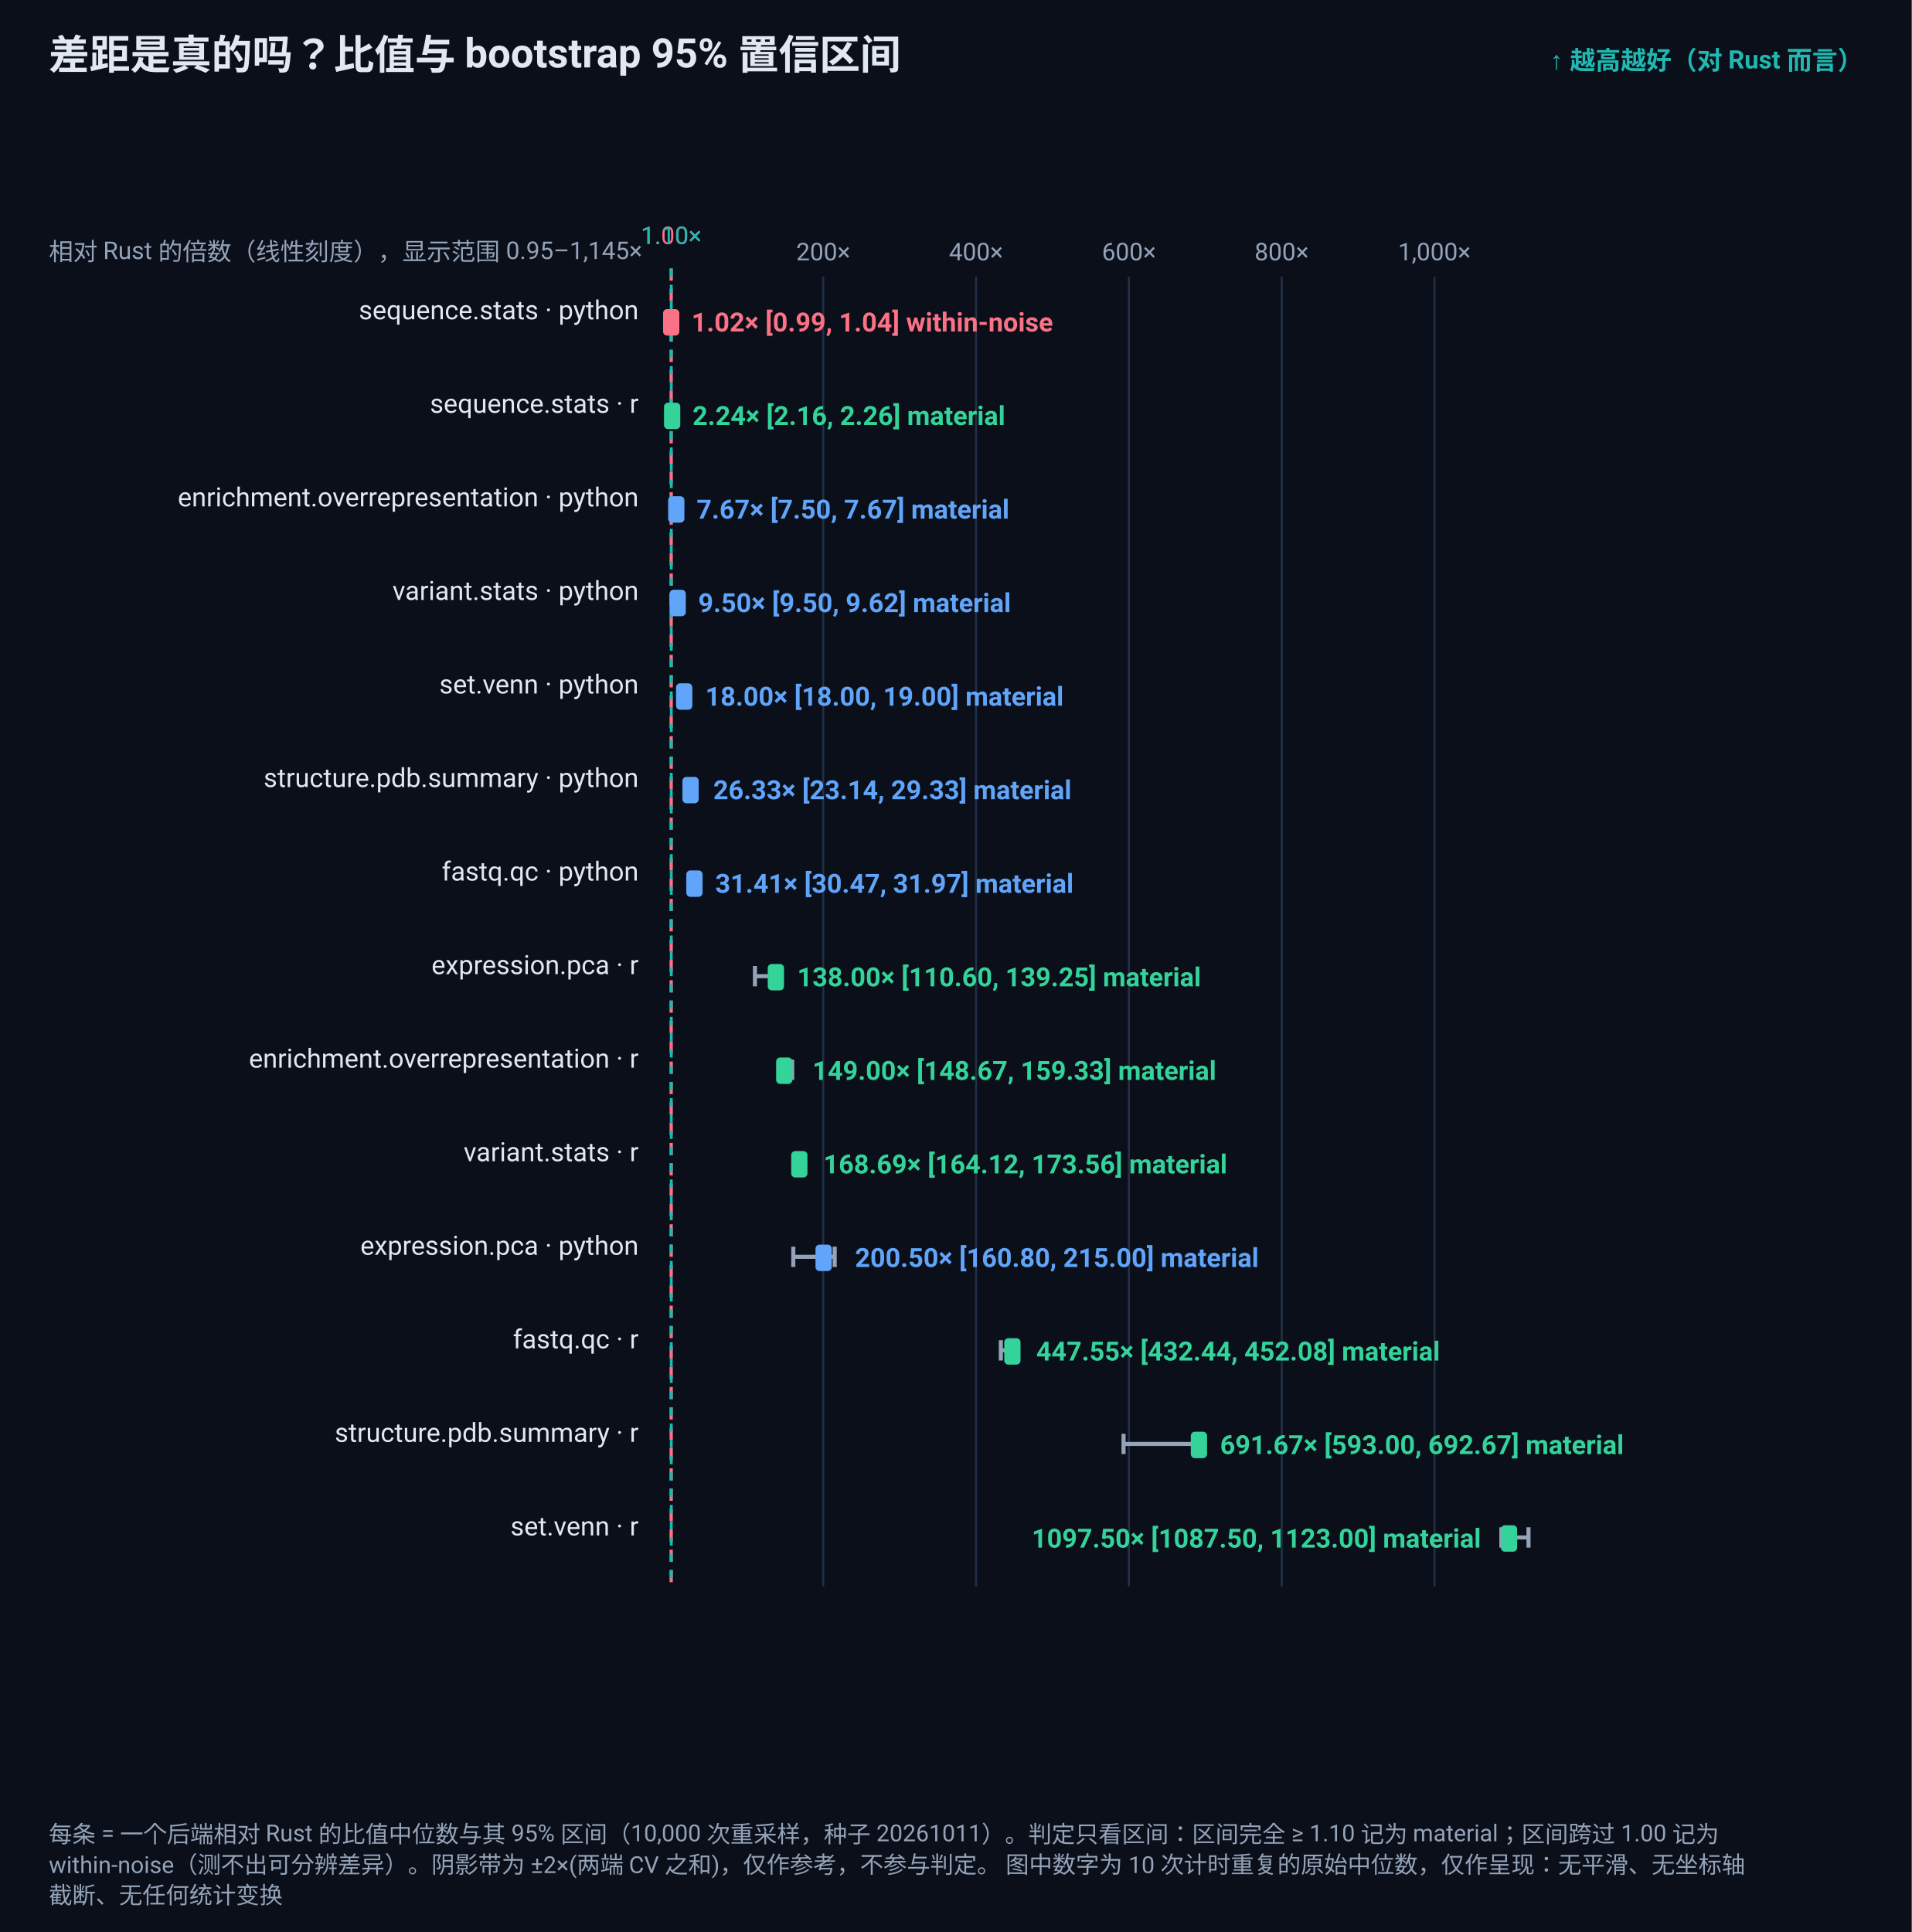
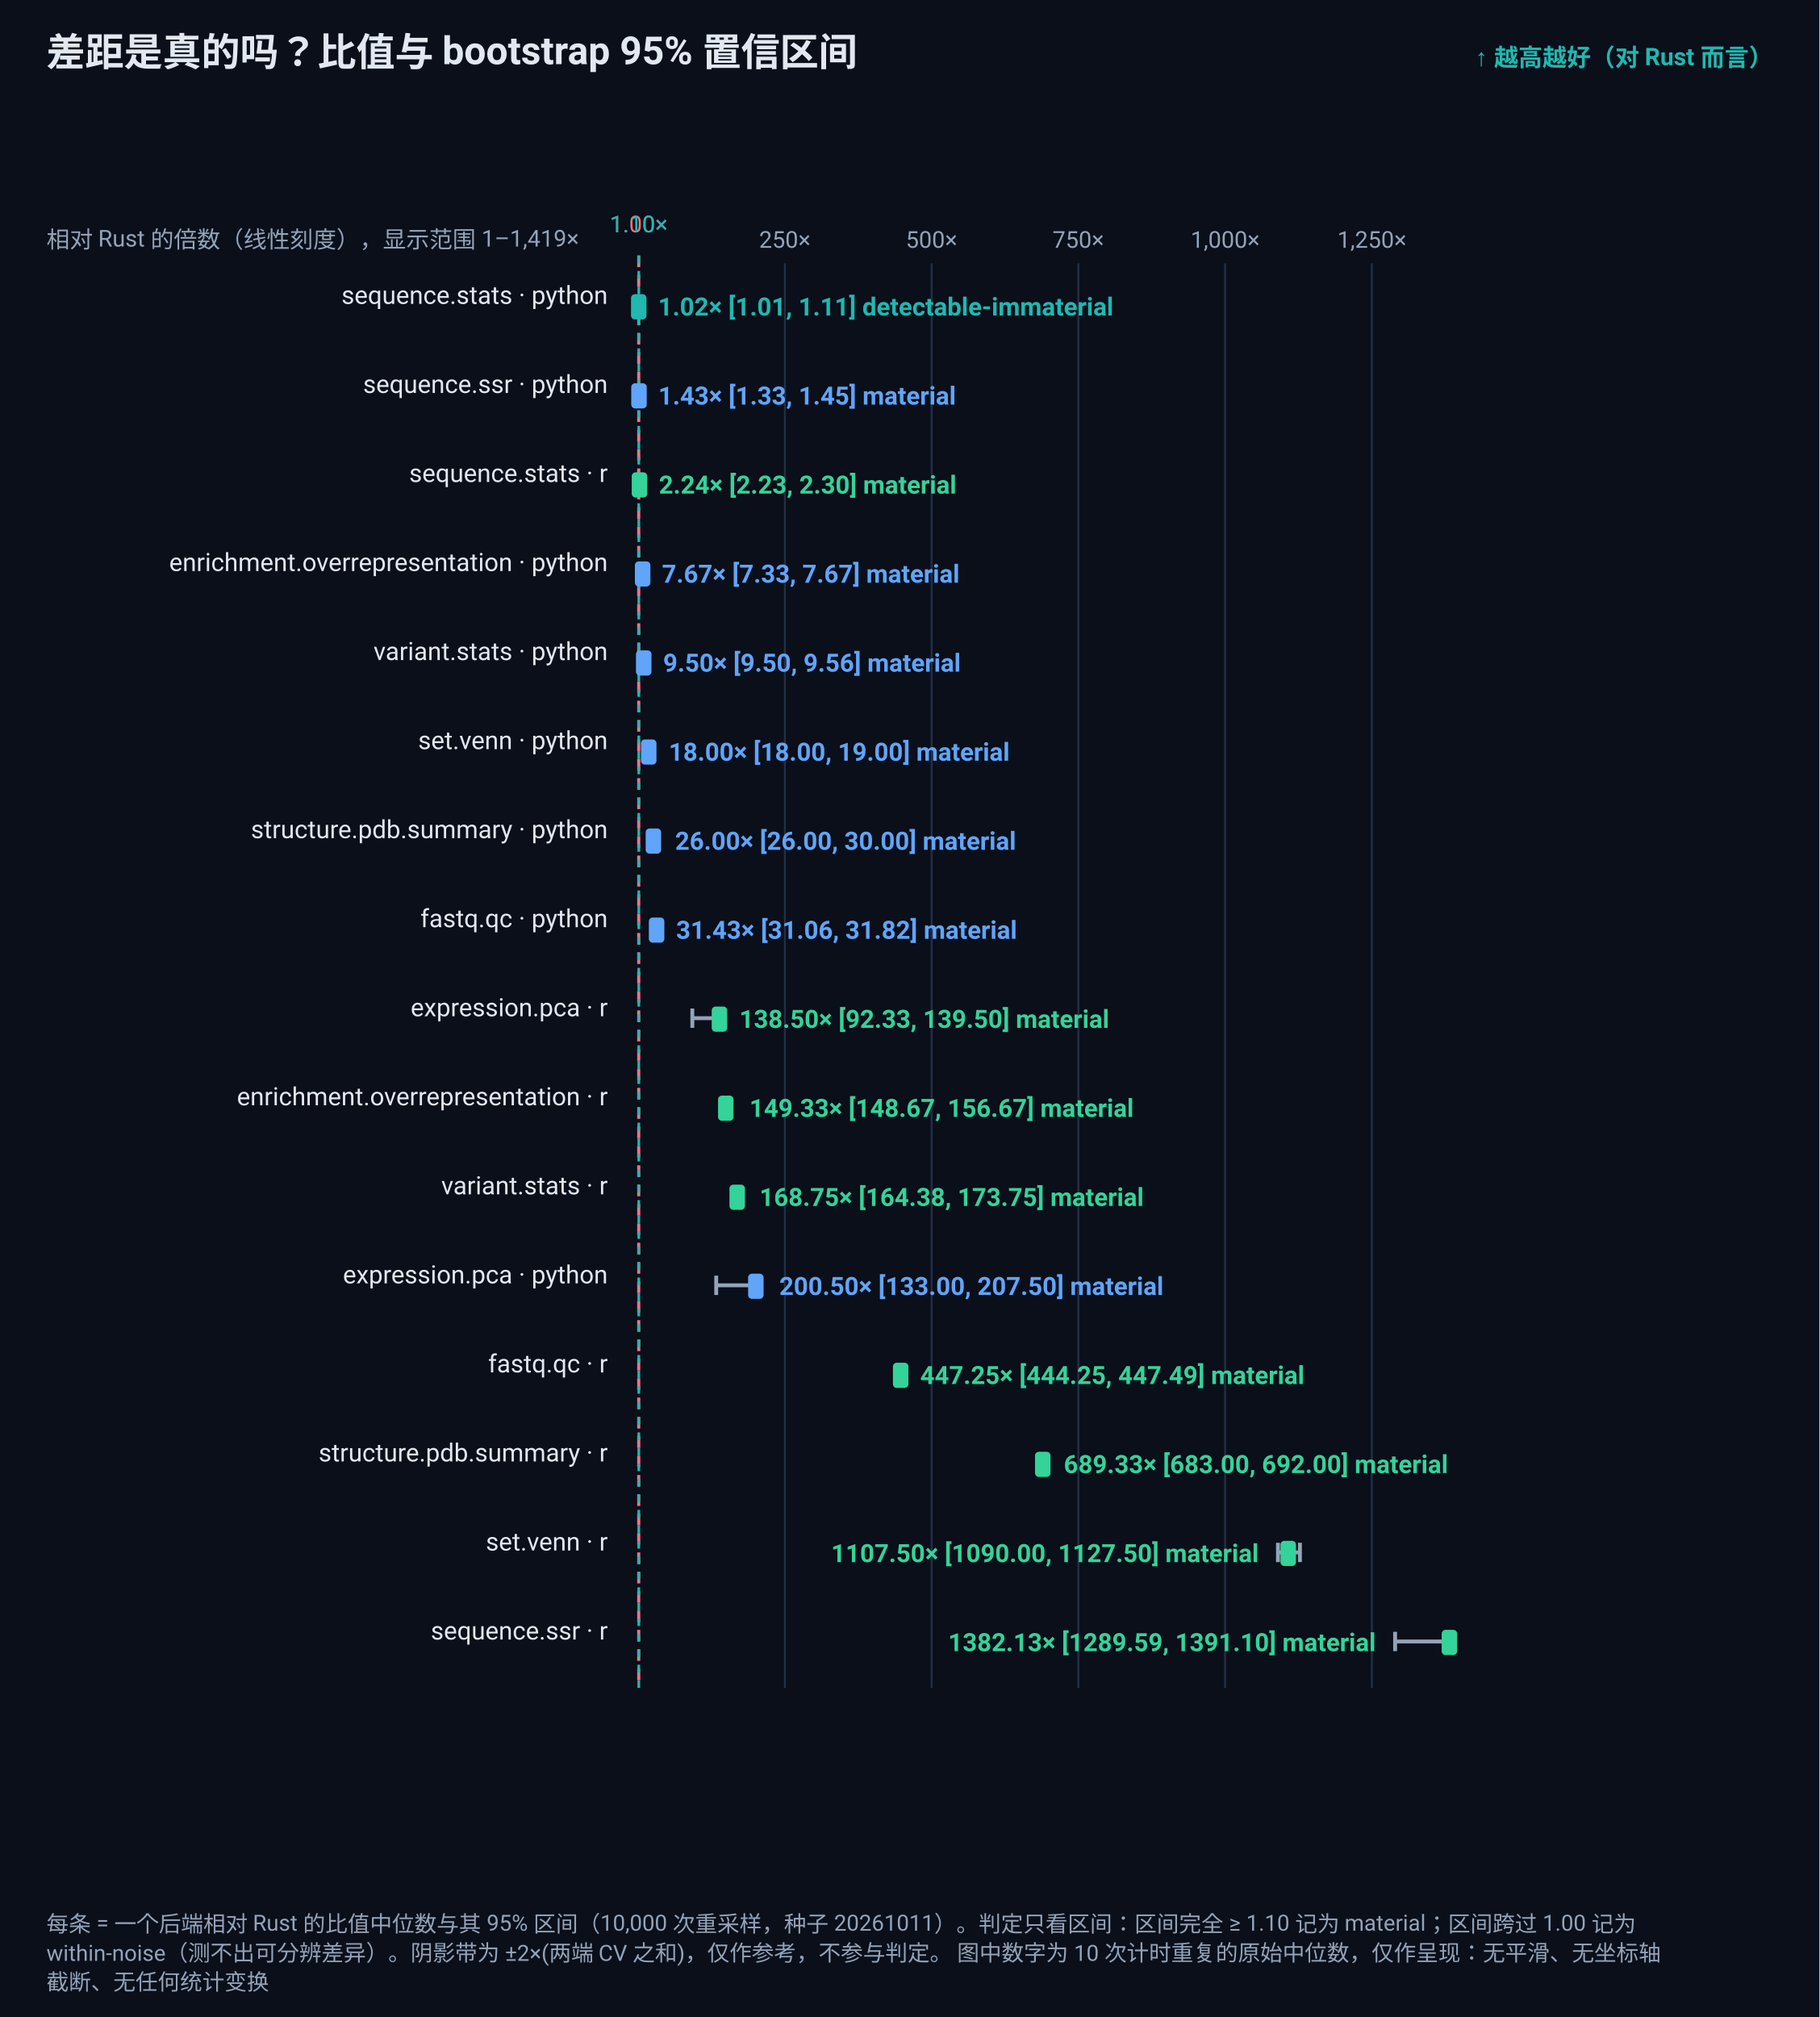
- <svg xmlns="http://www.w3.org/2000/svg" viewBox="0 0 940 950" width="940" height="950" role="img" aria-label="差距是真的吗？比值与 bootstrap 95% 置信区间">
-   <rect width="940" height="950" fill="#0a0f1a" />
+ <svg xmlns="http://www.w3.org/2000/svg" viewBox="0 0 940 1042" width="940" height="1042" role="img" aria-label="差距是真的吗？比值与 bootstrap 95% 置信区间">
+   <rect width="940" height="1042" fill="#0a0f1a" />
  <text x="24" y="34" fill="#e2e8f0" font-family="-apple-system,BlinkMacSystemFont,'Segoe UI',Roboto,'Helvetica Neue',Arial,'Noto Sans SC',sans-serif" font-size="20" font-weight="600">差距是真的吗？比值与 bootstrap 95% 置信区间</text>
  <text x="916" y="34" fill="#20B8B0" font-family="-apple-system,BlinkMacSystemFont,'Segoe UI',Roboto,'Helvetica Neue',Arial,'Noto Sans SC',sans-serif" font-size="12.5" font-weight="600" text-anchor="end">↑ 越高越好（对 Rust 而言）</text>
-   <line x1="404.78" y1="136.00" x2="404.78" y2="780.00" stroke="#223046" stroke-width="1.0" opacity="1.0" />
-   <text x="404.8" y="128.0" fill="#94a3b8" font-family="-apple-system,BlinkMacSystemFont,'Segoe UI',Roboto,'Helvetica Neue',Arial,'Noto Sans SC',sans-serif" font-size="12" font-weight="400" text-anchor="middle">200×</text>
-   <line x1="479.93" y1="136.00" x2="479.93" y2="780.00" stroke="#223046" stroke-width="1.0" opacity="1.0" />
-   <text x="479.9" y="128.0" fill="#94a3b8" font-family="-apple-system,BlinkMacSystemFont,'Segoe UI',Roboto,'Helvetica Neue',Arial,'Noto Sans SC',sans-serif" font-size="12" font-weight="400" text-anchor="middle">400×</text>
-   <line x1="555.07" y1="136.00" x2="555.07" y2="780.00" stroke="#223046" stroke-width="1.0" opacity="1.0" />
-   <text x="555.1" y="128.0" fill="#94a3b8" font-family="-apple-system,BlinkMacSystemFont,'Segoe UI',Roboto,'Helvetica Neue',Arial,'Noto Sans SC',sans-serif" font-size="12" font-weight="400" text-anchor="middle">600×</text>
-   <line x1="630.21" y1="136.00" x2="630.21" y2="780.00" stroke="#223046" stroke-width="1.0" opacity="1.0" />
-   <text x="630.2" y="128.0" fill="#94a3b8" font-family="-apple-system,BlinkMacSystemFont,'Segoe UI',Roboto,'Helvetica Neue',Arial,'Noto Sans SC',sans-serif" font-size="12" font-weight="400" text-anchor="middle">800×</text>
-   <line x1="705.35" y1="136.00" x2="705.35" y2="780.00" stroke="#223046" stroke-width="1.0" opacity="1.0" />
-   <text x="705.3" y="128.0" fill="#94a3b8" font-family="-apple-system,BlinkMacSystemFont,'Segoe UI',Roboto,'Helvetica Neue',Arial,'Noto Sans SC',sans-serif" font-size="12" font-weight="400" text-anchor="middle">1,000×</text>
-   <text x="24.0" y="128.0" fill="#94a3b8" font-family="-apple-system,BlinkMacSystemFont,'Segoe UI',Roboto,'Helvetica Neue',Arial,'Noto Sans SC',sans-serif" font-size="12" font-weight="400" text-anchor="start">相对 Rust 的倍数（线性刻度），显示范围 0.95–1,145×</text>
-   <line x1="330.02" y1="132.00" x2="330.02" y2="780.00" stroke="#fb7185" stroke-width="1.6" opacity="1.0" stroke-dasharray="6 4" />
-   <line x1="330.06" y1="132.00" x2="330.06" y2="780.00" stroke="#20B8B0" stroke-width="1.4" opacity="1.0" stroke-dasharray="4 4" />
+   <line x1="405.51" y1="136.00" x2="405.51" y2="872.00" stroke="#223046" stroke-width="1.0" opacity="1.0" />
+   <text x="405.5" y="128.0" fill="#94a3b8" font-family="-apple-system,BlinkMacSystemFont,'Segoe UI',Roboto,'Helvetica Neue',Arial,'Noto Sans SC',sans-serif" font-size="12" font-weight="400" text-anchor="middle">250×</text>
+   <line x1="481.33" y1="136.00" x2="481.33" y2="872.00" stroke="#223046" stroke-width="1.0" opacity="1.0" />
+   <text x="481.3" y="128.0" fill="#94a3b8" font-family="-apple-system,BlinkMacSystemFont,'Segoe UI',Roboto,'Helvetica Neue',Arial,'Noto Sans SC',sans-serif" font-size="12" font-weight="400" text-anchor="middle">500×</text>
+   <line x1="557.14" y1="136.00" x2="557.14" y2="872.00" stroke="#223046" stroke-width="1.0" opacity="1.0" />
+   <text x="557.1" y="128.0" fill="#94a3b8" font-family="-apple-system,BlinkMacSystemFont,'Segoe UI',Roboto,'Helvetica Neue',Arial,'Noto Sans SC',sans-serif" font-size="12" font-weight="400" text-anchor="middle">750×</text>
+   <line x1="632.96" y1="136.00" x2="632.96" y2="872.00" stroke="#223046" stroke-width="1.0" opacity="1.0" />
+   <text x="633.0" y="128.0" fill="#94a3b8" font-family="-apple-system,BlinkMacSystemFont,'Segoe UI',Roboto,'Helvetica Neue',Arial,'Noto Sans SC',sans-serif" font-size="12" font-weight="400" text-anchor="middle">1,000×</text>
+   <line x1="708.77" y1="136.00" x2="708.77" y2="872.00" stroke="#223046" stroke-width="1.0" opacity="1.0" />
+   <text x="708.8" y="128.0" fill="#94a3b8" font-family="-apple-system,BlinkMacSystemFont,'Segoe UI',Roboto,'Helvetica Neue',Arial,'Noto Sans SC',sans-serif" font-size="12" font-weight="400" text-anchor="middle">1,250×</text>
+   <text x="24.0" y="128.0" fill="#94a3b8" font-family="-apple-system,BlinkMacSystemFont,'Segoe UI',Roboto,'Helvetica Neue',Arial,'Noto Sans SC',sans-serif" font-size="12" font-weight="400" text-anchor="start">相对 Rust 的倍数（线性刻度），显示范围 1–1,419×</text>
+   <line x1="330.00" y1="132.00" x2="330.00" y2="872.00" stroke="#fb7185" stroke-width="1.6" opacity="1.0" stroke-dasharray="6 4" />
+   <line x1="330.03" y1="132.00" x2="330.03" y2="872.00" stroke="#20B8B0" stroke-width="1.4" opacity="1.0" stroke-dasharray="4 4" />
  <text x="330.0" y="120.0" fill="#fb7185" font-family="-apple-system,BlinkMacSystemFont,'Segoe UI',Roboto,'Helvetica Neue',Arial,'Noto Sans SC',sans-serif" font-size="12" font-weight="400" text-anchor="middle">1.00×</text>
-   <text x="330.1" y="120.0" fill="#20B8B0" font-family="-apple-system,BlinkMacSystemFont,'Segoe UI',Roboto,'Helvetica Neue',Arial,'Noto Sans SC',sans-serif" font-size="12" font-weight="400" text-anchor="middle">1.10×</text>
+   <text x="330.0" y="120.0" fill="#20B8B0" font-family="-apple-system,BlinkMacSystemFont,'Segoe UI',Roboto,'Helvetica Neue',Arial,'Noto Sans SC',sans-serif" font-size="12" font-weight="400" text-anchor="middle">1.10×</text>
  <text x="314.0" y="157.0" fill="#e2e8f0" font-family="-apple-system,BlinkMacSystemFont,'Segoe UI',Roboto,'Helvetica Neue',Arial,'Noto Sans SC',sans-serif" font-size="13" font-weight="400" text-anchor="end">sequence.stats · python</text>
-   <rect x="330.02" y="150.00" width="0.02" height="16.00" rx="2.0" fill="#fb7185" opacity="0.14" />
-   <line x1="330.01" y1="158.00" x2="330.03" y2="158.00" stroke="#94a3b8" stroke-width="2" opacity="1.0" />
-   <line x1="330.01" y1="153.00" x2="330.01" y2="163.00" stroke="#94a3b8" stroke-width="2" opacity="1.0" />
+   <rect x="330.00" y="150.00" width="0.03" height="16.00" rx="2.0" fill="#fb7185" opacity="0.14" />
+   <line x1="330.00" y1="158.00" x2="330.03" y2="158.00" stroke="#94a3b8" stroke-width="2" opacity="1.0" />
+   <line x1="330.00" y1="153.00" x2="330.00" y2="163.00" stroke="#94a3b8" stroke-width="2" opacity="1.0" />
  <line x1="330.03" y1="153.00" x2="330.03" y2="163.00" stroke="#94a3b8" stroke-width="2" opacity="1.0" />
-   <rect x="326.03" y="152.00" width="8.00" height="13.00" rx="2" fill="#fb7185" opacity="1.0" />
-   <text x="340.0" y="163.0" fill="#fb7185" font-family="-apple-system,BlinkMacSystemFont,'Segoe UI',Roboto,'Helvetica Neue',Arial,'Noto Sans SC',sans-serif" font-size="13" font-weight="600" text-anchor="start">1.02× [0.99, 1.04] within-noise</text>
-   <text x="314.0" y="203.0" fill="#e2e8f0" font-family="-apple-system,BlinkMacSystemFont,'Segoe UI',Roboto,'Helvetica Neue',Arial,'Noto Sans SC',sans-serif" font-size="13" font-weight="400" text-anchor="end">sequence.stats · r</text>
-   <rect x="330.02" y="196.00" width="0.05" height="16.00" rx="2.0" fill="#fb7185" opacity="0.14" />
-   <line x1="330.46" y1="204.00" x2="330.49" y2="204.00" stroke="#94a3b8" stroke-width="2" opacity="1.0" />
-   <line x1="330.46" y1="199.00" x2="330.46" y2="209.00" stroke="#94a3b8" stroke-width="2" opacity="1.0" />
-   <line x1="330.49" y1="199.00" x2="330.49" y2="209.00" stroke="#94a3b8" stroke-width="2" opacity="1.0" />
-   <rect x="326.49" y="198.00" width="8.00" height="13.00" rx="2" fill="#34d399" opacity="1.0" />
-   <text x="340.5" y="209.0" fill="#34d399" font-family="-apple-system,BlinkMacSystemFont,'Segoe UI',Roboto,'Helvetica Neue',Arial,'Noto Sans SC',sans-serif" font-size="13" font-weight="600" text-anchor="start">2.24× [2.16, 2.26] material</text>
-   <text x="314.0" y="249.0" fill="#e2e8f0" font-family="-apple-system,BlinkMacSystemFont,'Segoe UI',Roboto,'Helvetica Neue',Arial,'Noto Sans SC',sans-serif" font-size="13" font-weight="400" text-anchor="end">enrichment.overrepresentation · python</text>
-   <rect x="330.02" y="242.00" width="0.01" height="16.00" rx="2.0" fill="#fb7185" opacity="0.14" />
-   <line x1="332.46" y1="250.00" x2="332.52" y2="250.00" stroke="#94a3b8" stroke-width="2" opacity="1.0" />
-   <line x1="332.46" y1="245.00" x2="332.46" y2="255.00" stroke="#94a3b8" stroke-width="2" opacity="1.0" />
-   <line x1="332.52" y1="245.00" x2="332.52" y2="255.00" stroke="#94a3b8" stroke-width="2" opacity="1.0" />
-   <rect x="328.52" y="244.00" width="8.00" height="13.00" rx="2" fill="#60a5fa" opacity="1.0" />
-   <text x="342.5" y="255.0" fill="#60a5fa" font-family="-apple-system,BlinkMacSystemFont,'Segoe UI',Roboto,'Helvetica Neue',Arial,'Noto Sans SC',sans-serif" font-size="13" font-weight="600" text-anchor="start">7.67× [7.50, 7.67] material</text>
-   <text x="314.0" y="295.0" fill="#e2e8f0" font-family="-apple-system,BlinkMacSystemFont,'Segoe UI',Roboto,'Helvetica Neue',Arial,'Noto Sans SC',sans-serif" font-size="13" font-weight="400" text-anchor="end">variant.stats · python</text>
-   <rect x="330.02" y="288.00" width="0.01" height="16.00" rx="2.0" fill="#fb7185" opacity="0.14" />
-   <line x1="333.21" y1="296.00" x2="333.26" y2="296.00" stroke="#94a3b8" stroke-width="2" opacity="1.0" />
-   <line x1="333.21" y1="291.00" x2="333.21" y2="301.00" stroke="#94a3b8" stroke-width="2" opacity="1.0" />
-   <line x1="333.26" y1="291.00" x2="333.26" y2="301.00" stroke="#94a3b8" stroke-width="2" opacity="1.0" />
-   <rect x="329.21" y="290.00" width="8.00" height="13.00" rx="2" fill="#60a5fa" opacity="1.0" />
-   <text x="343.3" y="301.0" fill="#60a5fa" font-family="-apple-system,BlinkMacSystemFont,'Segoe UI',Roboto,'Helvetica Neue',Arial,'Noto Sans SC',sans-serif" font-size="13" font-weight="600" text-anchor="start">9.50× [9.50, 9.62] material</text>
-   <text x="314.0" y="341.0" fill="#e2e8f0" font-family="-apple-system,BlinkMacSystemFont,'Segoe UI',Roboto,'Helvetica Neue',Arial,'Noto Sans SC',sans-serif" font-size="13" font-weight="400" text-anchor="end">set.venn · python</text>
-   <rect x="330.02" y="334.00" width="0.02" height="16.00" rx="2.0" fill="#fb7185" opacity="0.14" />
-   <line x1="336.41" y1="342.00" x2="336.78" y2="342.00" stroke="#94a3b8" stroke-width="2" opacity="1.0" />
-   <line x1="336.41" y1="337.00" x2="336.41" y2="347.00" stroke="#94a3b8" stroke-width="2" opacity="1.0" />
-   <line x1="336.78" y1="337.00" x2="336.78" y2="347.00" stroke="#94a3b8" stroke-width="2" opacity="1.0" />
-   <rect x="332.41" y="336.00" width="8.00" height="13.00" rx="2" fill="#60a5fa" opacity="1.0" />
-   <text x="346.8" y="347.0" fill="#60a5fa" font-family="-apple-system,BlinkMacSystemFont,'Segoe UI',Roboto,'Helvetica Neue',Arial,'Noto Sans SC',sans-serif" font-size="13" font-weight="600" text-anchor="start">18.00× [18.00, 19.00] material</text>
-   <text x="314.0" y="387.0" fill="#e2e8f0" font-family="-apple-system,BlinkMacSystemFont,'Segoe UI',Roboto,'Helvetica Neue',Arial,'Noto Sans SC',sans-serif" font-size="13" font-weight="400" text-anchor="end">structure.pdb.summary · python</text>
-   <rect x="330.02" y="380.00" width="0.16" height="16.00" rx="2.0" fill="#fb7185" opacity="0.14" />
-   <line x1="338.34" y1="388.00" x2="340.66" y2="388.00" stroke="#94a3b8" stroke-width="2" opacity="1.0" />
-   <line x1="338.34" y1="383.00" x2="338.34" y2="393.00" stroke="#94a3b8" stroke-width="2" opacity="1.0" />
-   <line x1="340.66" y1="383.00" x2="340.66" y2="393.00" stroke="#94a3b8" stroke-width="2" opacity="1.0" />
-   <rect x="335.54" y="382.00" width="8.00" height="13.00" rx="2" fill="#60a5fa" opacity="1.0" />
-   <text x="350.7" y="393.0" fill="#60a5fa" font-family="-apple-system,BlinkMacSystemFont,'Segoe UI',Roboto,'Helvetica Neue',Arial,'Noto Sans SC',sans-serif" font-size="13" font-weight="600" text-anchor="start">26.33× [23.14, 29.33] material</text>
-   <text x="314.0" y="433.0" fill="#e2e8f0" font-family="-apple-system,BlinkMacSystemFont,'Segoe UI',Roboto,'Helvetica Neue',Arial,'Noto Sans SC',sans-serif" font-size="13" font-weight="400" text-anchor="end">fastq.qc · python</text>
-   <rect x="330.02" y="426.00" width="0.04" height="16.00" rx="2.0" fill="#fb7185" opacity="0.14" />
-   <line x1="341.09" y1="434.00" x2="341.66" y2="434.00" stroke="#94a3b8" stroke-width="2" opacity="1.0" />
-   <line x1="341.09" y1="429.00" x2="341.09" y2="439.00" stroke="#94a3b8" stroke-width="2" opacity="1.0" />
-   <line x1="341.66" y1="429.00" x2="341.66" y2="439.00" stroke="#94a3b8" stroke-width="2" opacity="1.0" />
-   <rect x="337.45" y="428.00" width="8.00" height="13.00" rx="2" fill="#60a5fa" opacity="1.0" />
-   <text x="351.7" y="439.0" fill="#60a5fa" font-family="-apple-system,BlinkMacSystemFont,'Segoe UI',Roboto,'Helvetica Neue',Arial,'Noto Sans SC',sans-serif" font-size="13" font-weight="600" text-anchor="start">31.41× [30.47, 31.97] material</text>
-   <text x="314.0" y="479.0" fill="#e2e8f0" font-family="-apple-system,BlinkMacSystemFont,'Segoe UI',Roboto,'Helvetica Neue',Arial,'Noto Sans SC',sans-serif" font-size="13" font-weight="400" text-anchor="end">expression.pca · r</text>
-   <rect x="330.02" y="472.00" width="0.21" height="16.00" rx="2.0" fill="#fb7185" opacity="0.14" />
-   <line x1="371.20" y1="480.00" x2="381.96" y2="480.00" stroke="#94a3b8" stroke-width="2" opacity="1.0" />
-   <line x1="371.20" y1="475.00" x2="371.20" y2="485.00" stroke="#94a3b8" stroke-width="2" opacity="1.0" />
-   <line x1="381.96" y1="475.00" x2="381.96" y2="485.00" stroke="#94a3b8" stroke-width="2" opacity="1.0" />
-   <rect x="377.49" y="474.00" width="8.00" height="13.00" rx="2" fill="#34d399" opacity="1.0" />
-   <text x="392.0" y="485.0" fill="#34d399" font-family="-apple-system,BlinkMacSystemFont,'Segoe UI',Roboto,'Helvetica Neue',Arial,'Noto Sans SC',sans-serif" font-size="13" font-weight="600" text-anchor="start">138.00× [110.60, 139.25] material</text>
-   <text x="314.0" y="525.0" fill="#e2e8f0" font-family="-apple-system,BlinkMacSystemFont,'Segoe UI',Roboto,'Helvetica Neue',Arial,'Noto Sans SC',sans-serif" font-size="13" font-weight="400" text-anchor="end">enrichment.overrepresentation · r</text>
-   <rect x="330.02" y="518.00" width="0.04" height="16.00" rx="2.0" fill="#fb7185" opacity="0.14" />
-   <line x1="385.50" y1="526.00" x2="389.51" y2="526.00" stroke="#94a3b8" stroke-width="2" opacity="1.0" />
-   <line x1="385.50" y1="521.00" x2="385.50" y2="531.00" stroke="#94a3b8" stroke-width="2" opacity="1.0" />
-   <line x1="389.51" y1="521.00" x2="389.51" y2="531.00" stroke="#94a3b8" stroke-width="2" opacity="1.0" />
-   <rect x="381.62" y="520.00" width="8.00" height="13.00" rx="2" fill="#34d399" opacity="1.0" />
-   <text x="399.5" y="531.0" fill="#34d399" font-family="-apple-system,BlinkMacSystemFont,'Segoe UI',Roboto,'Helvetica Neue',Arial,'Noto Sans SC',sans-serif" font-size="13" font-weight="600" text-anchor="start">149.00× [148.67, 159.33] material</text>
-   <text x="314.0" y="571.0" fill="#e2e8f0" font-family="-apple-system,BlinkMacSystemFont,'Segoe UI',Roboto,'Helvetica Neue',Arial,'Noto Sans SC',sans-serif" font-size="13" font-weight="400" text-anchor="end">variant.stats · r</text>
-   <rect x="330.02" y="564.00" width="0.02" height="16.00" rx="2.0" fill="#fb7185" opacity="0.14" />
-   <line x1="391.31" y1="572.00" x2="394.85" y2="572.00" stroke="#94a3b8" stroke-width="2" opacity="1.0" />
-   <line x1="391.31" y1="567.00" x2="391.31" y2="577.00" stroke="#94a3b8" stroke-width="2" opacity="1.0" />
-   <line x1="394.85" y1="567.00" x2="394.85" y2="577.00" stroke="#94a3b8" stroke-width="2" opacity="1.0" />
-   <rect x="389.02" y="566.00" width="8.00" height="13.00" rx="2" fill="#34d399" opacity="1.0" />
-   <text x="404.9" y="577.0" fill="#34d399" font-family="-apple-system,BlinkMacSystemFont,'Segoe UI',Roboto,'Helvetica Neue',Arial,'Noto Sans SC',sans-serif" font-size="13" font-weight="600" text-anchor="start">168.69× [164.12, 173.56] material</text>
-   <text x="314.0" y="617.0" fill="#e2e8f0" font-family="-apple-system,BlinkMacSystemFont,'Segoe UI',Roboto,'Helvetica Neue',Arial,'Noto Sans SC',sans-serif" font-size="13" font-weight="400" text-anchor="end">expression.pca · python</text>
-   <rect x="330.02" y="610.00" width="0.19" height="16.00" rx="2.0" fill="#fb7185" opacity="0.14" />
-   <line x1="390.06" y1="618.00" x2="410.42" y2="618.00" stroke="#94a3b8" stroke-width="2" opacity="1.0" />
-   <line x1="390.06" y1="613.00" x2="390.06" y2="623.00" stroke="#94a3b8" stroke-width="2" opacity="1.0" />
-   <line x1="410.42" y1="613.00" x2="410.42" y2="623.00" stroke="#94a3b8" stroke-width="2" opacity="1.0" />
-   <rect x="400.97" y="612.00" width="8.00" height="13.00" rx="2" fill="#60a5fa" opacity="1.0" />
-   <text x="420.4" y="623.0" fill="#60a5fa" font-family="-apple-system,BlinkMacSystemFont,'Segoe UI',Roboto,'Helvetica Neue',Arial,'Noto Sans SC',sans-serif" font-size="13" font-weight="600" text-anchor="start">200.50× [160.80, 215.00] material</text>
-   <text x="314.0" y="663.0" fill="#e2e8f0" font-family="-apple-system,BlinkMacSystemFont,'Segoe UI',Roboto,'Helvetica Neue',Arial,'Noto Sans SC',sans-serif" font-size="13" font-weight="400" text-anchor="end">fastq.qc · r</text>
-   <rect x="330.02" y="656.00" width="0.04" height="16.00" rx="2.0" fill="#fb7185" opacity="0.14" />
-   <line x1="492.11" y1="664.00" x2="499.49" y2="664.00" stroke="#94a3b8" stroke-width="2" opacity="1.0" />
-   <line x1="492.11" y1="659.00" x2="492.11" y2="669.00" stroke="#94a3b8" stroke-width="2" opacity="1.0" />
-   <line x1="499.49" y1="659.00" x2="499.49" y2="669.00" stroke="#94a3b8" stroke-width="2" opacity="1.0" />
-   <rect x="493.79" y="658.00" width="8.00" height="13.00" rx="2" fill="#34d399" opacity="1.0" />
-   <text x="509.5" y="669.0" fill="#34d399" font-family="-apple-system,BlinkMacSystemFont,'Segoe UI',Roboto,'Helvetica Neue',Arial,'Noto Sans SC',sans-serif" font-size="13" font-weight="600" text-anchor="start">447.55× [432.44, 452.08] material</text>
-   <text x="314.0" y="709.0" fill="#e2e8f0" font-family="-apple-system,BlinkMacSystemFont,'Segoe UI',Roboto,'Helvetica Neue',Arial,'Noto Sans SC',sans-serif" font-size="13" font-weight="400" text-anchor="end">structure.pdb.summary · r</text>
-   <rect x="330.02" y="702.00" width="0.11" height="16.00" rx="2.0" fill="#fb7185" opacity="0.14" />
-   <line x1="552.44" y1="710.00" x2="589.88" y2="710.00" stroke="#94a3b8" stroke-width="2" opacity="1.0" />
-   <line x1="552.44" y1="705.00" x2="552.44" y2="715.00" stroke="#94a3b8" stroke-width="2" opacity="1.0" />
-   <line x1="589.88" y1="705.00" x2="589.88" y2="715.00" stroke="#94a3b8" stroke-width="2" opacity="1.0" />
-   <rect x="585.51" y="704.00" width="8.00" height="13.00" rx="2" fill="#34d399" opacity="1.0" />
-   <text x="599.9" y="715.0" fill="#34d399" font-family="-apple-system,BlinkMacSystemFont,'Segoe UI',Roboto,'Helvetica Neue',Arial,'Noto Sans SC',sans-serif" font-size="13" font-weight="600" text-anchor="start">691.67× [593.00, 692.67] material</text>
-   <text x="314.0" y="755.0" fill="#e2e8f0" font-family="-apple-system,BlinkMacSystemFont,'Segoe UI',Roboto,'Helvetica Neue',Arial,'Noto Sans SC',sans-serif" font-size="13" font-weight="400" text-anchor="end">set.venn · r</text>
-   <rect x="330.02" y="748.00" width="0.01" height="16.00" rx="2.0" fill="#fb7185" opacity="0.14" />
-   <line x1="738.22" y1="756.00" x2="751.56" y2="756.00" stroke="#94a3b8" stroke-width="2" opacity="1.0" />
-   <line x1="738.22" y1="751.00" x2="738.22" y2="761.00" stroke="#94a3b8" stroke-width="2" opacity="1.0" />
-   <line x1="751.56" y1="751.00" x2="751.56" y2="761.00" stroke="#94a3b8" stroke-width="2" opacity="1.0" />
-   <rect x="737.98" y="750.00" width="8.00" height="13.00" rx="2" fill="#34d399" opacity="1.0" />
-   <text x="728.2" y="761.0" fill="#34d399" font-family="-apple-system,BlinkMacSystemFont,'Segoe UI',Roboto,'Helvetica Neue',Arial,'Noto Sans SC',sans-serif" font-size="13" font-weight="600" text-anchor="end">1097.50× [1087.50, 1123.00] material</text>
-   <text x="24" y="906" fill="#94a3b8" font-family="-apple-system,BlinkMacSystemFont,'Segoe UI',Roboto,'Helvetica Neue',Arial,'Noto Sans SC',sans-serif" font-size="11.5">每条 = 一个后端相对 Rust 的比值中位数与其 95% 区间（10,000 次重采样，种子 20261011）。判定只看区间：区间完全 ≥ 1.10 记为 material；区间跨过 1.00 记为</text>
-   <text x="24" y="921" fill="#94a3b8" font-family="-apple-system,BlinkMacSystemFont,'Segoe UI',Roboto,'Helvetica Neue',Arial,'Noto Sans SC',sans-serif" font-size="11.5">within-noise（测不出可分辨差异）。阴影带为 ±2×(两端 CV 之和)，仅作参考，不参与判定。 图中数字为 10 次计时重复的原始中位数，仅作呈现：无平滑、无坐标轴</text>
-   <text x="24" y="936" fill="#94a3b8" font-family="-apple-system,BlinkMacSystemFont,'Segoe UI',Roboto,'Helvetica Neue',Arial,'Noto Sans SC',sans-serif" font-size="11.5">截断、无任何统计变换</text>
+   <rect x="326.01" y="152.00" width="8.00" height="13.00" rx="2" fill="#20B8B0" opacity="1.0" />
+   <text x="340.0" y="163.0" fill="#20B8B0" font-family="-apple-system,BlinkMacSystemFont,'Segoe UI',Roboto,'Helvetica Neue',Arial,'Noto Sans SC',sans-serif" font-size="13" font-weight="600" text-anchor="start">1.02× [1.01, 1.11] detectable-immaterial</text>
+   <text x="314.0" y="203.0" fill="#e2e8f0" font-family="-apple-system,BlinkMacSystemFont,'Segoe UI',Roboto,'Helvetica Neue',Arial,'Noto Sans SC',sans-serif" font-size="13" font-weight="400" text-anchor="end">sequence.ssr · python</text>
+   <rect x="330.00" y="196.00" width="0.05" height="16.00" rx="2.0" fill="#fb7185" opacity="0.14" />
+   <line x1="330.10" y1="204.00" x2="330.14" y2="204.00" stroke="#94a3b8" stroke-width="2" opacity="1.0" />
+   <line x1="330.10" y1="199.00" x2="330.10" y2="209.00" stroke="#94a3b8" stroke-width="2" opacity="1.0" />
+   <line x1="330.14" y1="199.00" x2="330.14" y2="209.00" stroke="#94a3b8" stroke-width="2" opacity="1.0" />
+   <rect x="326.13" y="198.00" width="8.00" height="13.00" rx="2" fill="#60a5fa" opacity="1.0" />
+   <text x="340.1" y="209.0" fill="#60a5fa" font-family="-apple-system,BlinkMacSystemFont,'Segoe UI',Roboto,'Helvetica Neue',Arial,'Noto Sans SC',sans-serif" font-size="13" font-weight="600" text-anchor="start">1.43× [1.33, 1.45] material</text>
+   <text x="314.0" y="249.0" fill="#e2e8f0" font-family="-apple-system,BlinkMacSystemFont,'Segoe UI',Roboto,'Helvetica Neue',Arial,'Noto Sans SC',sans-serif" font-size="13" font-weight="400" text-anchor="end">sequence.stats · r</text>
+   <rect x="330.00" y="242.00" width="0.03" height="16.00" rx="2.0" fill="#fb7185" opacity="0.14" />
+   <line x1="330.37" y1="250.00" x2="330.39" y2="250.00" stroke="#94a3b8" stroke-width="2" opacity="1.0" />
+   <line x1="330.37" y1="245.00" x2="330.37" y2="255.00" stroke="#94a3b8" stroke-width="2" opacity="1.0" />
+   <line x1="330.39" y1="245.00" x2="330.39" y2="255.00" stroke="#94a3b8" stroke-width="2" opacity="1.0" />
+   <rect x="326.38" y="244.00" width="8.00" height="13.00" rx="2" fill="#34d399" opacity="1.0" />
+   <text x="340.4" y="255.0" fill="#34d399" font-family="-apple-system,BlinkMacSystemFont,'Segoe UI',Roboto,'Helvetica Neue',Arial,'Noto Sans SC',sans-serif" font-size="13" font-weight="600" text-anchor="start">2.24× [2.23, 2.30] material</text>
+   <text x="314.0" y="295.0" fill="#e2e8f0" font-family="-apple-system,BlinkMacSystemFont,'Segoe UI',Roboto,'Helvetica Neue',Arial,'Noto Sans SC',sans-serif" font-size="13" font-weight="400" text-anchor="end">enrichment.overrepresentation · python</text>
+   <rect x="330.00" y="288.00" width="0.01" height="16.00" rx="2.0" fill="#fb7185" opacity="0.14" />
+   <line x1="331.92" y1="296.00" x2="332.02" y2="296.00" stroke="#94a3b8" stroke-width="2" opacity="1.0" />
+   <line x1="331.92" y1="291.00" x2="331.92" y2="301.00" stroke="#94a3b8" stroke-width="2" opacity="1.0" />
+   <line x1="332.02" y1="291.00" x2="332.02" y2="301.00" stroke="#94a3b8" stroke-width="2" opacity="1.0" />
+   <rect x="328.02" y="290.00" width="8.00" height="13.00" rx="2" fill="#60a5fa" opacity="1.0" />
+   <text x="342.0" y="301.0" fill="#60a5fa" font-family="-apple-system,BlinkMacSystemFont,'Segoe UI',Roboto,'Helvetica Neue',Arial,'Noto Sans SC',sans-serif" font-size="13" font-weight="600" text-anchor="start">7.67× [7.33, 7.67] material</text>
+   <text x="314.0" y="341.0" fill="#e2e8f0" font-family="-apple-system,BlinkMacSystemFont,'Segoe UI',Roboto,'Helvetica Neue',Arial,'Noto Sans SC',sans-serif" font-size="13" font-weight="400" text-anchor="end">variant.stats · python</text>
+   <rect x="330.00" y="334.00" width="0.00" height="16.00" rx="2.0" fill="#fb7185" opacity="0.14" />
+   <line x1="332.58" y1="342.00" x2="332.60" y2="342.00" stroke="#94a3b8" stroke-width="2" opacity="1.0" />
+   <line x1="332.58" y1="337.00" x2="332.58" y2="347.00" stroke="#94a3b8" stroke-width="2" opacity="1.0" />
+   <line x1="332.60" y1="337.00" x2="332.60" y2="347.00" stroke="#94a3b8" stroke-width="2" opacity="1.0" />
+   <rect x="328.58" y="336.00" width="8.00" height="13.00" rx="2" fill="#60a5fa" opacity="1.0" />
+   <text x="342.6" y="347.0" fill="#60a5fa" font-family="-apple-system,BlinkMacSystemFont,'Segoe UI',Roboto,'Helvetica Neue',Arial,'Noto Sans SC',sans-serif" font-size="13" font-weight="600" text-anchor="start">9.50× [9.50, 9.56] material</text>
+   <text x="314.0" y="387.0" fill="#e2e8f0" font-family="-apple-system,BlinkMacSystemFont,'Segoe UI',Roboto,'Helvetica Neue',Arial,'Noto Sans SC',sans-serif" font-size="13" font-weight="400" text-anchor="end">set.venn · python</text>
+   <rect x="330.00" y="380.00" width="0.02" height="16.00" rx="2.0" fill="#fb7185" opacity="0.14" />
+   <line x1="335.16" y1="388.00" x2="335.46" y2="388.00" stroke="#94a3b8" stroke-width="2" opacity="1.0" />
+   <line x1="335.16" y1="383.00" x2="335.16" y2="393.00" stroke="#94a3b8" stroke-width="2" opacity="1.0" />
+   <line x1="335.46" y1="383.00" x2="335.46" y2="393.00" stroke="#94a3b8" stroke-width="2" opacity="1.0" />
+   <rect x="331.16" y="382.00" width="8.00" height="13.00" rx="2" fill="#60a5fa" opacity="1.0" />
+   <text x="345.5" y="393.0" fill="#60a5fa" font-family="-apple-system,BlinkMacSystemFont,'Segoe UI',Roboto,'Helvetica Neue',Arial,'Noto Sans SC',sans-serif" font-size="13" font-weight="600" text-anchor="start">18.00× [18.00, 19.00] material</text>
+   <text x="314.0" y="433.0" fill="#e2e8f0" font-family="-apple-system,BlinkMacSystemFont,'Segoe UI',Roboto,'Helvetica Neue',Arial,'Noto Sans SC',sans-serif" font-size="13" font-weight="400" text-anchor="end">structure.pdb.summary · python</text>
+   <rect x="330.00" y="426.00" width="0.05" height="16.00" rx="2.0" fill="#fb7185" opacity="0.14" />
+   <line x1="337.58" y1="434.00" x2="338.79" y2="434.00" stroke="#94a3b8" stroke-width="2" opacity="1.0" />
+   <line x1="337.58" y1="429.00" x2="337.58" y2="439.00" stroke="#94a3b8" stroke-width="2" opacity="1.0" />
+   <line x1="338.79" y1="429.00" x2="338.79" y2="439.00" stroke="#94a3b8" stroke-width="2" opacity="1.0" />
+   <rect x="333.58" y="428.00" width="8.00" height="13.00" rx="2" fill="#60a5fa" opacity="1.0" />
+   <text x="348.8" y="439.0" fill="#60a5fa" font-family="-apple-system,BlinkMacSystemFont,'Segoe UI',Roboto,'Helvetica Neue',Arial,'Noto Sans SC',sans-serif" font-size="13" font-weight="600" text-anchor="start">26.00× [26.00, 30.00] material</text>
+   <text x="314.0" y="479.0" fill="#e2e8f0" font-family="-apple-system,BlinkMacSystemFont,'Segoe UI',Roboto,'Helvetica Neue',Arial,'Noto Sans SC',sans-serif" font-size="13" font-weight="400" text-anchor="end">fastq.qc · python</text>
+   <rect x="330.00" y="472.00" width="0.01" height="16.00" rx="2.0" fill="#fb7185" opacity="0.14" />
+   <line x1="339.12" y1="480.00" x2="339.35" y2="480.00" stroke="#94a3b8" stroke-width="2" opacity="1.0" />
+   <line x1="339.12" y1="475.00" x2="339.12" y2="485.00" stroke="#94a3b8" stroke-width="2" opacity="1.0" />
+   <line x1="339.35" y1="475.00" x2="339.35" y2="485.00" stroke="#94a3b8" stroke-width="2" opacity="1.0" />
+   <rect x="335.23" y="474.00" width="8.00" height="13.00" rx="2" fill="#60a5fa" opacity="1.0" />
+   <text x="349.3" y="485.0" fill="#60a5fa" font-family="-apple-system,BlinkMacSystemFont,'Segoe UI',Roboto,'Helvetica Neue',Arial,'Noto Sans SC',sans-serif" font-size="13" font-weight="600" text-anchor="start">31.43× [31.06, 31.82] material</text>
+   <text x="314.0" y="525.0" fill="#e2e8f0" font-family="-apple-system,BlinkMacSystemFont,'Segoe UI',Roboto,'Helvetica Neue',Arial,'Noto Sans SC',sans-serif" font-size="13" font-weight="400" text-anchor="end">expression.pca · r</text>
+   <rect x="330.00" y="518.00" width="0.17" height="16.00" rx="2.0" fill="#fb7185" opacity="0.14" />
+   <line x1="357.70" y1="526.00" x2="372.00" y2="526.00" stroke="#94a3b8" stroke-width="2" opacity="1.0" />
+   <line x1="357.70" y1="521.00" x2="357.70" y2="531.00" stroke="#94a3b8" stroke-width="2" opacity="1.0" />
+   <line x1="372.00" y1="521.00" x2="372.00" y2="531.00" stroke="#94a3b8" stroke-width="2" opacity="1.0" />
+   <rect x="367.70" y="520.00" width="8.00" height="13.00" rx="2" fill="#34d399" opacity="1.0" />
+   <text x="382.0" y="531.0" fill="#34d399" font-family="-apple-system,BlinkMacSystemFont,'Segoe UI',Roboto,'Helvetica Neue',Arial,'Noto Sans SC',sans-serif" font-size="13" font-weight="600" text-anchor="start">138.50× [92.33, 139.50] material</text>
+   <text x="314.0" y="571.0" fill="#e2e8f0" font-family="-apple-system,BlinkMacSystemFont,'Segoe UI',Roboto,'Helvetica Neue',Arial,'Noto Sans SC',sans-serif" font-size="13" font-weight="400" text-anchor="end">enrichment.overrepresentation · r</text>
+   <rect x="330.00" y="564.00" width="0.03" height="16.00" rx="2.0" fill="#fb7185" opacity="0.14" />
+   <line x1="374.78" y1="572.00" x2="377.21" y2="572.00" stroke="#94a3b8" stroke-width="2" opacity="1.0" />
+   <line x1="374.78" y1="567.00" x2="374.78" y2="577.00" stroke="#94a3b8" stroke-width="2" opacity="1.0" />
+   <line x1="377.21" y1="567.00" x2="377.21" y2="577.00" stroke="#94a3b8" stroke-width="2" opacity="1.0" />
+   <rect x="370.98" y="566.00" width="8.00" height="13.00" rx="2" fill="#34d399" opacity="1.0" />
+   <text x="387.2" y="577.0" fill="#34d399" font-family="-apple-system,BlinkMacSystemFont,'Segoe UI',Roboto,'Helvetica Neue',Arial,'Noto Sans SC',sans-serif" font-size="13" font-weight="600" text-anchor="start">149.33× [148.67, 156.67] material</text>
+   <text x="314.0" y="617.0" fill="#e2e8f0" font-family="-apple-system,BlinkMacSystemFont,'Segoe UI',Roboto,'Helvetica Neue',Arial,'Noto Sans SC',sans-serif" font-size="13" font-weight="400" text-anchor="end">variant.stats · r</text>
+   <rect x="330.00" y="610.00" width="0.02" height="16.00" rx="2.0" fill="#fb7185" opacity="0.14" />
+   <line x1="379.55" y1="618.00" x2="382.39" y2="618.00" stroke="#94a3b8" stroke-width="2" opacity="1.0" />
+   <line x1="379.55" y1="613.00" x2="379.55" y2="623.00" stroke="#94a3b8" stroke-width="2" opacity="1.0" />
+   <line x1="382.39" y1="613.00" x2="382.39" y2="623.00" stroke="#94a3b8" stroke-width="2" opacity="1.0" />
+   <rect x="376.87" y="612.00" width="8.00" height="13.00" rx="2" fill="#34d399" opacity="1.0" />
+   <text x="392.4" y="623.0" fill="#34d399" font-family="-apple-system,BlinkMacSystemFont,'Segoe UI',Roboto,'Helvetica Neue',Arial,'Noto Sans SC',sans-serif" font-size="13" font-weight="600" text-anchor="start">168.75× [164.38, 173.75] material</text>
+   <text x="314.0" y="663.0" fill="#e2e8f0" font-family="-apple-system,BlinkMacSystemFont,'Segoe UI',Roboto,'Helvetica Neue',Arial,'Noto Sans SC',sans-serif" font-size="13" font-weight="400" text-anchor="end">expression.pca · python</text>
+   <rect x="330.00" y="656.00" width="0.16" height="16.00" rx="2.0" fill="#fb7185" opacity="0.14" />
+   <line x1="370.03" y1="664.00" x2="392.62" y2="664.00" stroke="#94a3b8" stroke-width="2" opacity="1.0" />
+   <line x1="370.03" y1="659.00" x2="370.03" y2="669.00" stroke="#94a3b8" stroke-width="2" opacity="1.0" />
+   <line x1="392.62" y1="659.00" x2="392.62" y2="669.00" stroke="#94a3b8" stroke-width="2" opacity="1.0" />
+   <rect x="386.50" y="658.00" width="8.00" height="13.00" rx="2" fill="#60a5fa" opacity="1.0" />
+   <text x="402.6" y="669.0" fill="#60a5fa" font-family="-apple-system,BlinkMacSystemFont,'Segoe UI',Roboto,'Helvetica Neue',Arial,'Noto Sans SC',sans-serif" font-size="13" font-weight="600" text-anchor="start">200.50× [133.00, 207.50] material</text>
+   <text x="314.0" y="709.0" fill="#e2e8f0" font-family="-apple-system,BlinkMacSystemFont,'Segoe UI',Roboto,'Helvetica Neue',Arial,'Noto Sans SC',sans-serif" font-size="13" font-weight="400" text-anchor="end">fastq.qc · r</text>
+   <rect x="330.00" y="702.00" width="0.00" height="16.00" rx="2.0" fill="#fb7185" opacity="0.14" />
+   <line x1="464.42" y1="710.00" x2="465.40" y2="710.00" stroke="#94a3b8" stroke-width="2" opacity="1.0" />
+   <line x1="464.42" y1="705.00" x2="464.42" y2="715.00" stroke="#94a3b8" stroke-width="2" opacity="1.0" />
+   <line x1="465.40" y1="705.00" x2="465.40" y2="715.00" stroke="#94a3b8" stroke-width="2" opacity="1.0" />
+   <rect x="461.33" y="704.00" width="8.00" height="13.00" rx="2" fill="#34d399" opacity="1.0" />
+   <text x="475.4" y="715.0" fill="#34d399" font-family="-apple-system,BlinkMacSystemFont,'Segoe UI',Roboto,'Helvetica Neue',Arial,'Noto Sans SC',sans-serif" font-size="13" font-weight="600" text-anchor="start">447.25× [444.25, 447.49] material</text>
+   <text x="314.0" y="755.0" fill="#e2e8f0" font-family="-apple-system,BlinkMacSystemFont,'Segoe UI',Roboto,'Helvetica Neue',Arial,'Noto Sans SC',sans-serif" font-size="13" font-weight="400" text-anchor="end">structure.pdb.summary · r</text>
+   <rect x="330.00" y="748.00" width="0.01" height="16.00" rx="2.0" fill="#fb7185" opacity="0.14" />
+   <line x1="536.82" y1="756.00" x2="539.55" y2="756.00" stroke="#94a3b8" stroke-width="2" opacity="1.0" />
+   <line x1="536.82" y1="751.00" x2="536.82" y2="761.00" stroke="#94a3b8" stroke-width="2" opacity="1.0" />
+   <line x1="539.55" y1="751.00" x2="539.55" y2="761.00" stroke="#94a3b8" stroke-width="2" opacity="1.0" />
+   <rect x="534.74" y="750.00" width="8.00" height="13.00" rx="2" fill="#34d399" opacity="1.0" />
+   <text x="549.6" y="761.0" fill="#34d399" font-family="-apple-system,BlinkMacSystemFont,'Segoe UI',Roboto,'Helvetica Neue',Arial,'Noto Sans SC',sans-serif" font-size="13" font-weight="600" text-anchor="start">689.33× [683.00, 692.00] material</text>
+   <text x="314.0" y="801.0" fill="#e2e8f0" font-family="-apple-system,BlinkMacSystemFont,'Segoe UI',Roboto,'Helvetica Neue',Arial,'Noto Sans SC',sans-serif" font-size="13" font-weight="400" text-anchor="end">set.venn · r</text>
+   <rect x="330.00" y="794.00" width="0.01" height="16.00" rx="2.0" fill="#fb7185" opacity="0.14" />
+   <line x1="660.25" y1="802.00" x2="671.62" y2="802.00" stroke="#94a3b8" stroke-width="2" opacity="1.0" />
+   <line x1="660.25" y1="797.00" x2="660.25" y2="807.00" stroke="#94a3b8" stroke-width="2" opacity="1.0" />
+   <line x1="671.62" y1="797.00" x2="671.62" y2="807.00" stroke="#94a3b8" stroke-width="2" opacity="1.0" />
+   <rect x="661.56" y="796.00" width="8.00" height="13.00" rx="2" fill="#34d399" opacity="1.0" />
+   <text x="650.3" y="807.0" fill="#34d399" font-family="-apple-system,BlinkMacSystemFont,'Segoe UI',Roboto,'Helvetica Neue',Arial,'Noto Sans SC',sans-serif" font-size="13" font-weight="600" text-anchor="end">1107.50× [1090.00, 1127.50] material</text>
+   <text x="314.0" y="847.0" fill="#e2e8f0" font-family="-apple-system,BlinkMacSystemFont,'Segoe UI',Roboto,'Helvetica Neue',Arial,'Noto Sans SC',sans-serif" font-size="13" font-weight="400" text-anchor="end">sequence.ssr · r</text>
+   <rect x="330.00" y="840.00" width="0.04" height="16.00" rx="2.0" fill="#fb7185" opacity="0.14" />
+   <line x1="720.78" y1="848.00" x2="751.56" y2="848.00" stroke="#94a3b8" stroke-width="2" opacity="1.0" />
+   <line x1="720.78" y1="843.00" x2="720.78" y2="853.00" stroke="#94a3b8" stroke-width="2" opacity="1.0" />
+   <line x1="751.56" y1="843.00" x2="751.56" y2="853.00" stroke="#94a3b8" stroke-width="2" opacity="1.0" />
+   <rect x="744.84" y="842.00" width="8.00" height="13.00" rx="2" fill="#34d399" opacity="1.0" />
+   <text x="710.8" y="853.0" fill="#34d399" font-family="-apple-system,BlinkMacSystemFont,'Segoe UI',Roboto,'Helvetica Neue',Arial,'Noto Sans SC',sans-serif" font-size="13" font-weight="600" text-anchor="end">1382.13× [1289.59, 1391.10] material</text>
+   <text x="24" y="998" fill="#94a3b8" font-family="-apple-system,BlinkMacSystemFont,'Segoe UI',Roboto,'Helvetica Neue',Arial,'Noto Sans SC',sans-serif" font-size="11.5">每条 = 一个后端相对 Rust 的比值中位数与其 95% 区间（10,000 次重采样，种子 20261011）。判定只看区间：区间完全 ≥ 1.10 记为 material；区间跨过 1.00 记为</text>
+   <text x="24" y="1013" fill="#94a3b8" font-family="-apple-system,BlinkMacSystemFont,'Segoe UI',Roboto,'Helvetica Neue',Arial,'Noto Sans SC',sans-serif" font-size="11.5">within-noise（测不出可分辨差异）。阴影带为 ±2×(两端 CV 之和)，仅作参考，不参与判定。 图中数字为 10 次计时重复的原始中位数，仅作呈现：无平滑、无坐标轴</text>
+   <text x="24" y="1028" fill="#94a3b8" font-family="-apple-system,BlinkMacSystemFont,'Segoe UI',Roboto,'Helvetica Neue',Arial,'Noto Sans SC',sans-serif" font-size="11.5">截断、无任何统计变换</text>
</svg>
